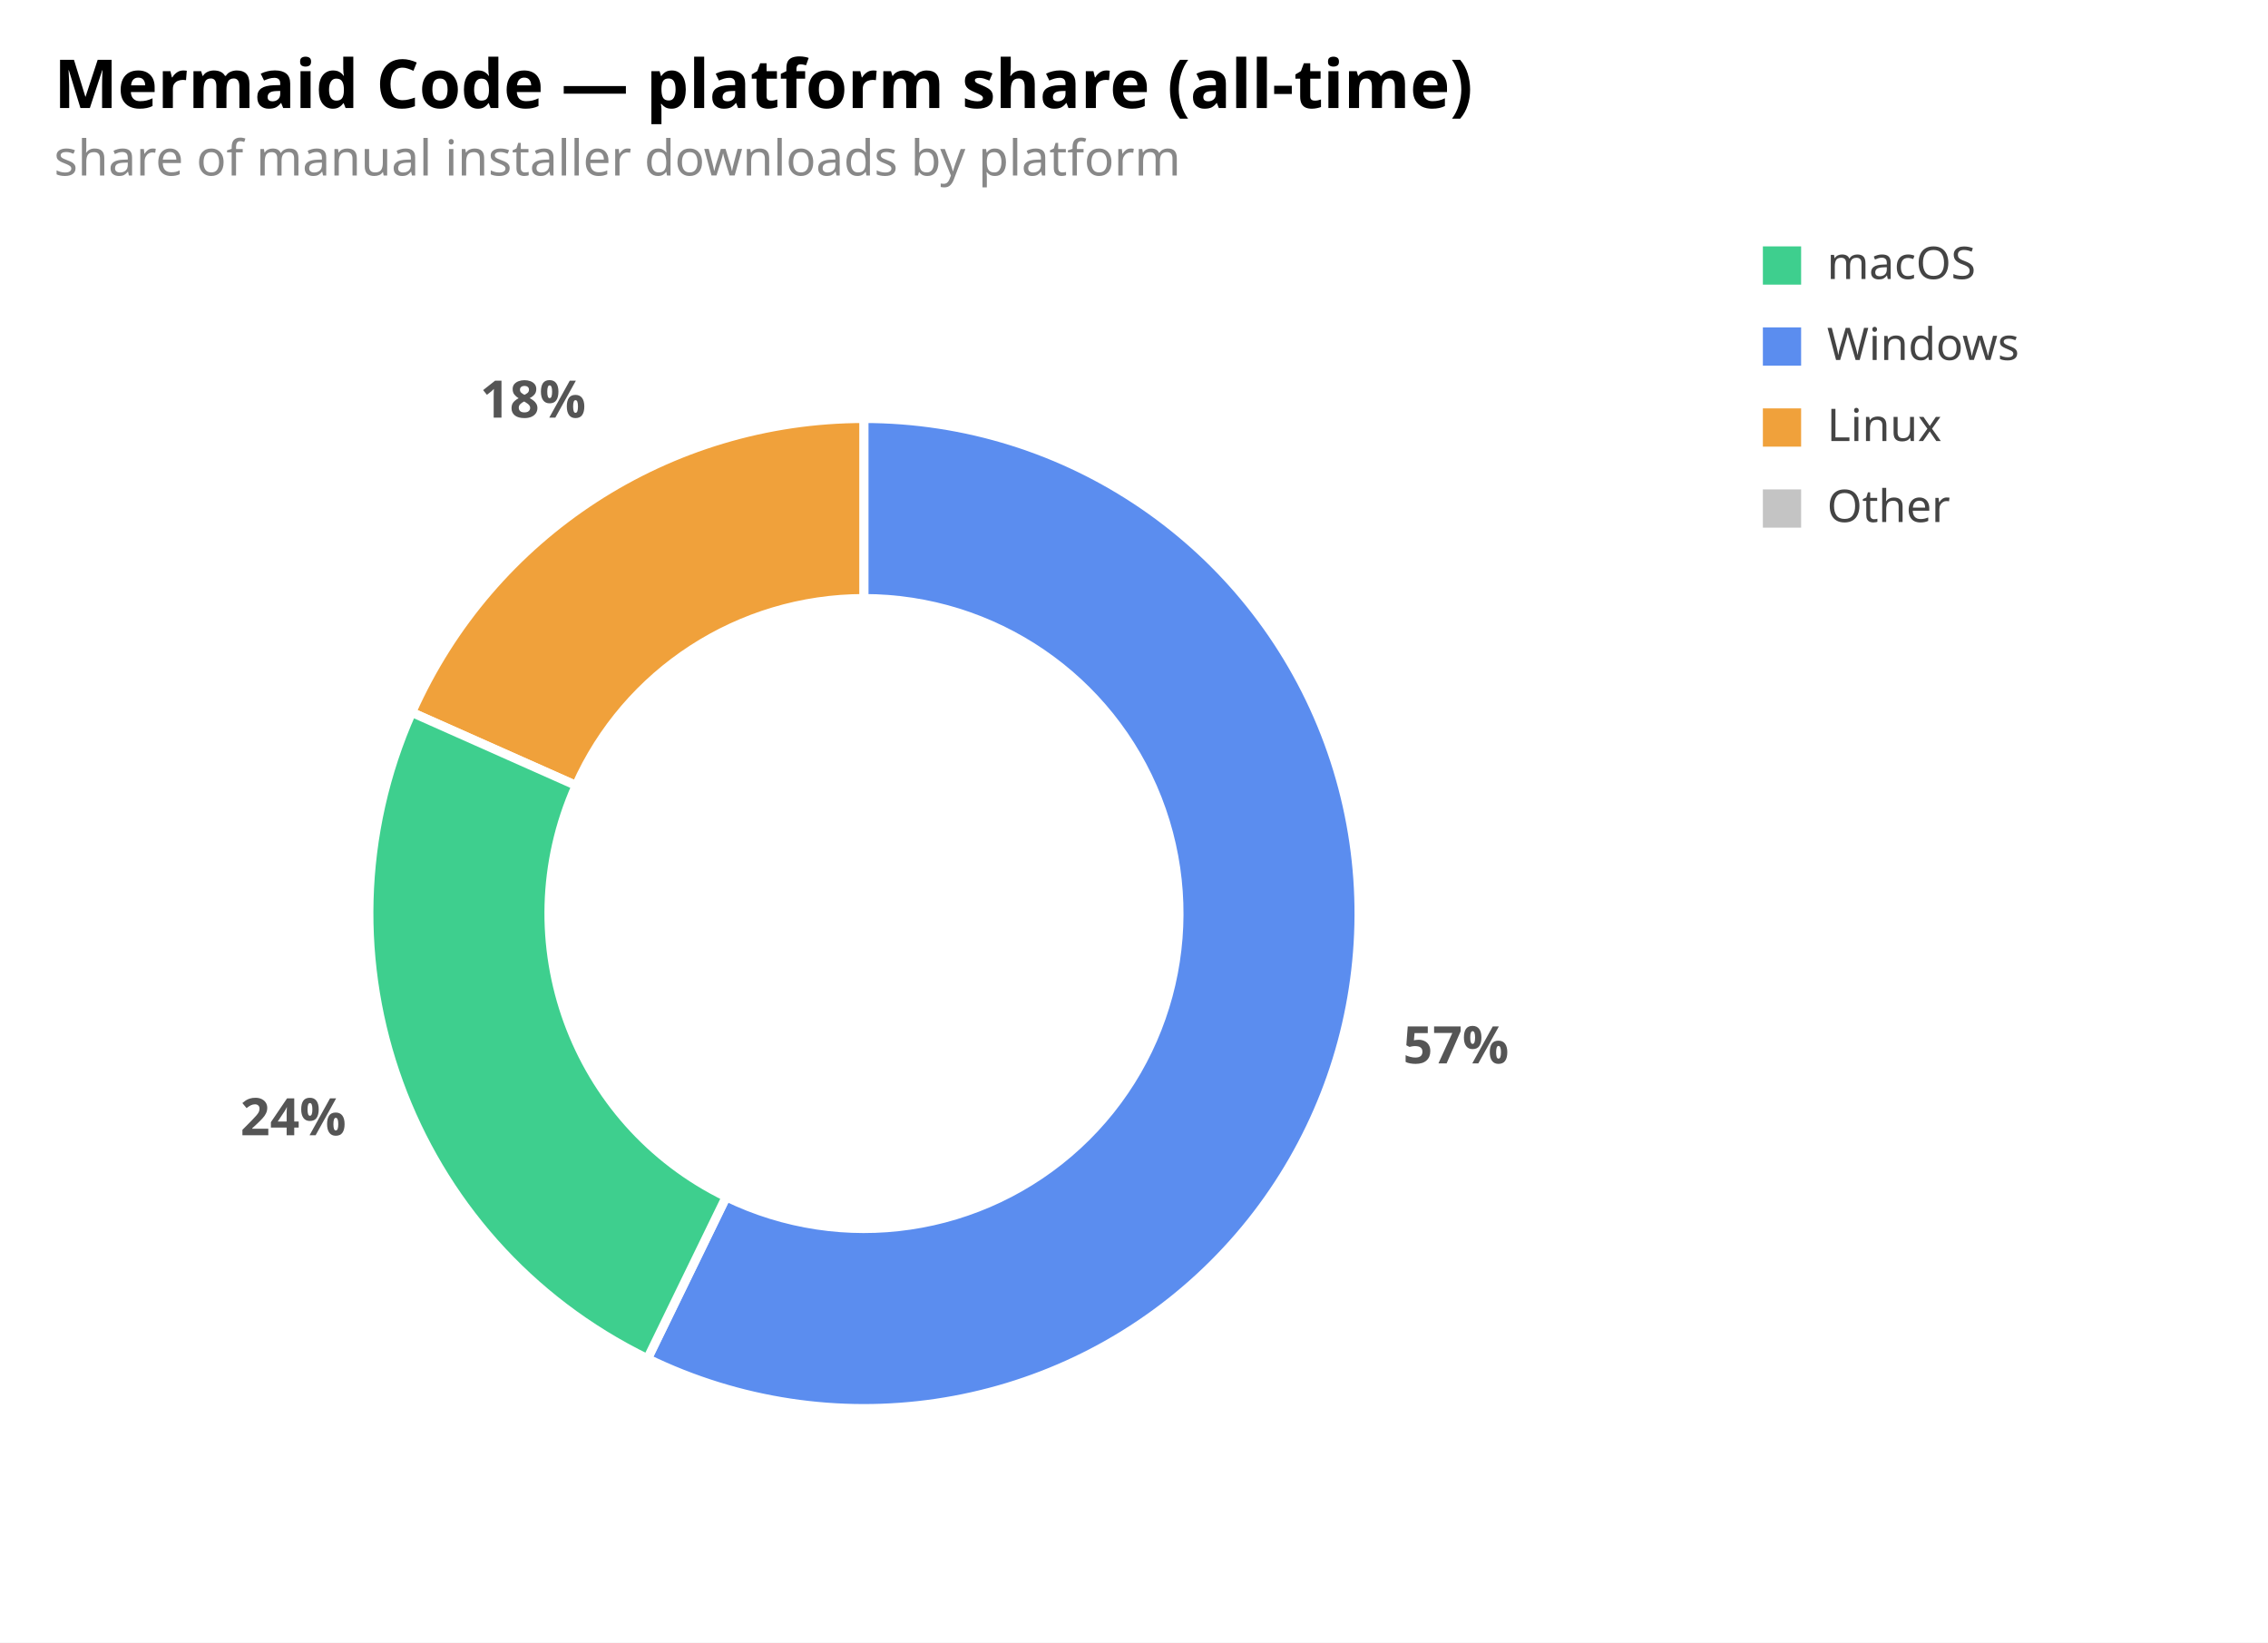
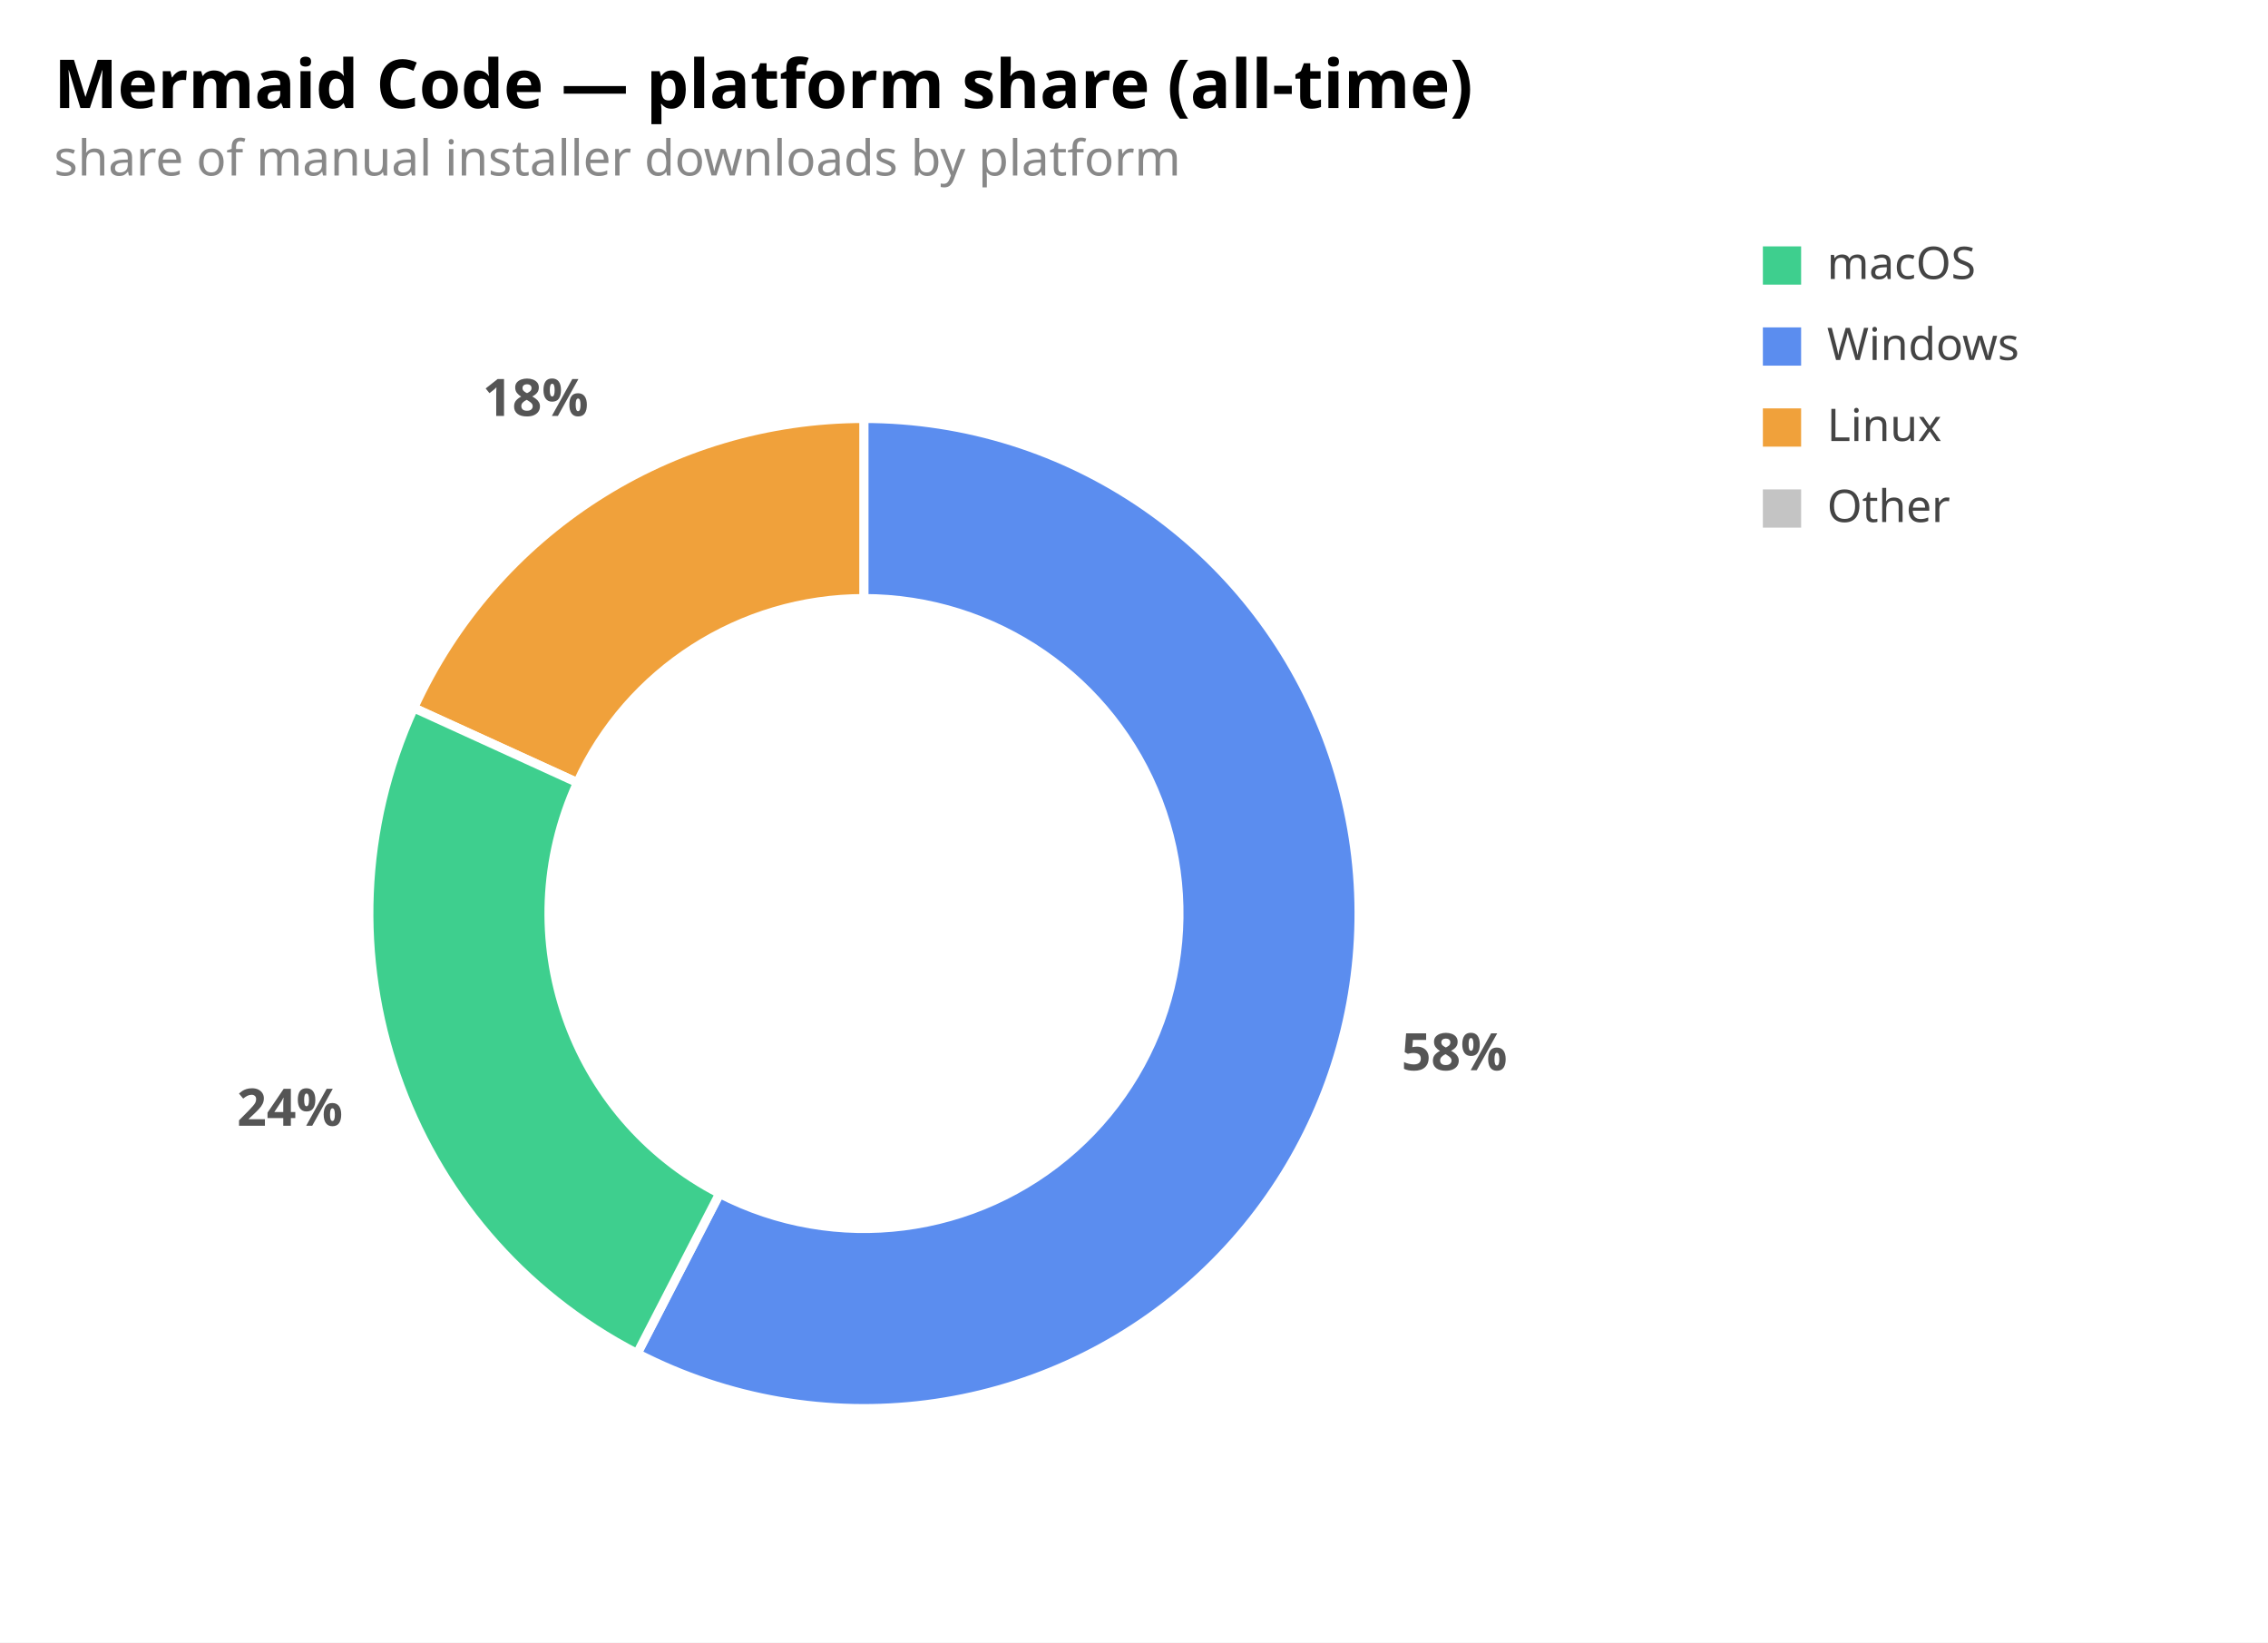
<svg xmlns="http://www.w3.org/2000/svg" version="1.1" class="marks" width="504" height="365" viewBox="0 0 504 365">
  <rect width="504" height="365" fill="white" />
  <g fill="none" stroke-miterlimit="4" transform="translate(12,53)">
    <g class="mark-group role-frame root" role="graphics-object" aria-roledescription="group mark container">
      <g transform="translate(0,0)">
        <path class="background" aria-hidden="true" d="M0,0h360v300h-360Z" />
        <g>
          <g class="mark-arc role-mark layer_0_marks" role="graphics-object" aria-roledescription="arc mark container">
-             <path aria-label="downloads: 84; platform: Linux" role="graphics-symbol" aria-roledescription="arc mark" transform="translate(180,150)" d="M0,-110A110,110,0,0,0,-100.51,-44.695L-63.961,-28.442A70,70,0,0,1,0,-70Z" fill="#f0a13b" stroke="white" stroke-width="2" />
-             <path aria-label="downloads: 262; platform: Windows" role="graphics-symbol" aria-roledescription="arc mark" transform="translate(180,150)" d="M-48.115,98.919A110,110,0,1,0,0,-110L0,-70A70,70,0,1,1,-30.619,62.948Z" fill="#5b8def" stroke="white" stroke-width="2" />
-             <path aria-label="downloads: 112; platform: macOS" role="graphics-symbol" aria-roledescription="arc mark" transform="translate(180,150)" d="M-100.51,-44.695A110,110,0,0,0,-48.115,98.919L-30.619,62.948A70,70,0,0,1,-63.961,-28.442Z" fill="#3ecf8e" stroke="white" stroke-width="2" />
+             <path aria-label="downloads: 84; platform: Linux" role="graphics-symbol" aria-roledescription="arc mark" transform="translate(180,150)" d="M0,-110A110,110,0,0,0,-100.06,-45.696L-63.674,-29.079A70,70,0,0,1,0,-70Z" fill="#f0a13b" stroke="white" stroke-width="2" />
+             <path aria-label="downloads: 266; platform: Windows" role="graphics-symbol" aria-roledescription="arc mark" transform="translate(180,150)" d="M-50.405,97.772A110,110,0,1,0,0,-110L0,-70A70,70,0,1,1,-32.076,62.218Z" fill="#5b8def" stroke="white" stroke-width="2" />
+             <path aria-label="downloads: 112; platform: macOS" role="graphics-symbol" aria-roledescription="arc mark" transform="translate(180,150)" d="M-100.06,-45.696A110,110,0,0,0,-50.405,97.772L-32.076,62.218A70,70,0,0,1,-63.674,-29.079Z" fill="#3ecf8e" stroke="white" stroke-width="2" />
          </g>
          <g class="mark-text role-mark layer_1_marks" role="graphics-object" aria-roledescription="text mark container">
-             <text aria-label="downloads: 84; platform: Linux; frac: 18%" role="graphics-symbol" aria-roledescription="text mark" text-anchor="middle" transform="translate(106.4478,39.79629)" font-family="sans-serif" font-size="11.5px" font-weight="600" fill="#555" opacity="1">18%</text>
-             <text aria-label="downloads: 262; platform: Windows; frac: 57%" role="graphics-symbol" aria-roledescription="text mark" text-anchor="middle" transform="translate(311.5561,183.2982)" font-family="sans-serif" font-size="11.5px" font-weight="600" fill="#555" opacity="1">57%</text>
-             <text aria-label="downloads: 112; platform: macOS; frac: 24%" role="graphics-symbol" aria-roledescription="text mark" text-anchor="middle" transform="translate(53.17672,199.2694)" font-family="sans-serif" font-size="11.5px" font-weight="600" fill="#555" opacity="1">24%</text>
+             <text aria-label="downloads: 84; platform: Linux; frac: 18%" role="graphics-symbol" aria-roledescription="text mark" text-anchor="middle" transform="translate(107.0135,39.43077)" font-family="sans-serif" font-size="11.5px" font-weight="600" fill="#555" opacity="1">18%</text>
+             <text aria-label="downloads: 266; platform: Windows; frac: 58%" role="graphics-symbol" aria-roledescription="text mark" text-anchor="middle" transform="translate(311.1946,184.8275)" font-family="sans-serif" font-size="11.5px" font-weight="600" fill="#555" opacity="1">58%</text>
+             <text aria-label="downloads: 112; platform: macOS; frac: 24%" role="graphics-symbol" aria-roledescription="text mark" text-anchor="middle" transform="translate(52.42489,197.1542)" font-family="sans-serif" font-size="11.5px" font-weight="600" fill="#555" opacity="1">24%</text>
          </g>
          <g class="mark-group role-legend" role="graphics-symbol" aria-roledescription="legend" aria-label="Symbol legend for fill color with 4 values: macOS, Windows, Linux, Other">
            <g transform="translate(378,0)">
              <path class="background" aria-hidden="true" d="M0,0h72v68h-72Z" pointer-events="none" />
              <g>
                <g class="mark-group role-legend-entry">
                  <g transform="translate(0,0)">
                    <path class="background" aria-hidden="true" d="M0,0h0v0h0Z" pointer-events="none" />
                    <g>
                      <g class="mark-group role-scope" role="graphics-object" aria-roledescription="group mark container">
                        <g transform="translate(0,0)">
                          <path class="background" aria-hidden="true" d="M0,0h72v14h-72Z" pointer-events="none" opacity="1" />
                          <g>
                            <g class="mark-symbol role-legend-symbol" pointer-events="none">
                              <path transform="translate(6,6)" d="M-5,-5h10v10h-10Z" fill="#3ecf8e" stroke="white" stroke-width="1.5" opacity="1" />
                            </g>
                            <g class="mark-text role-legend-label" pointer-events="none">
                              <text text-anchor="start" transform="translate(16,9)" font-family="sans-serif" font-size="10px" fill="#444" opacity="1">macOS</text>
                            </g>
                          </g>
                          <path class="foreground" aria-hidden="true" d="" pointer-events="none" display="none" />
                        </g>
                        <g transform="translate(0,18)">
                          <path class="background" aria-hidden="true" d="M0,0h72v14h-72Z" pointer-events="none" opacity="1" />
                          <g>
                            <g class="mark-symbol role-legend-symbol" pointer-events="none">
                              <path transform="translate(6,6)" d="M-5,-5h10v10h-10Z" fill="#5b8def" stroke="white" stroke-width="1.5" opacity="1" />
                            </g>
                            <g class="mark-text role-legend-label" pointer-events="none">
                              <text text-anchor="start" transform="translate(16,9)" font-family="sans-serif" font-size="10px" fill="#444" opacity="1">Windows</text>
                            </g>
                          </g>
                          <path class="foreground" aria-hidden="true" d="" pointer-events="none" display="none" />
                        </g>
                        <g transform="translate(0,36)">
                          <path class="background" aria-hidden="true" d="M0,0h72v14h-72Z" pointer-events="none" opacity="1" />
                          <g>
                            <g class="mark-symbol role-legend-symbol" pointer-events="none">
                              <path transform="translate(6,6)" d="M-5,-5h10v10h-10Z" fill="#f0a13b" stroke="white" stroke-width="1.5" opacity="1" />
                            </g>
                            <g class="mark-text role-legend-label" pointer-events="none">
                              <text text-anchor="start" transform="translate(16,9)" font-family="sans-serif" font-size="10px" fill="#444" opacity="1">Linux</text>
                            </g>
                          </g>
                          <path class="foreground" aria-hidden="true" d="" pointer-events="none" display="none" />
                        </g>
                        <g transform="translate(0,54)">
                          <path class="background" aria-hidden="true" d="M0,0h72v14h-72Z" pointer-events="none" opacity="1" />
                          <g>
                            <g class="mark-symbol role-legend-symbol" pointer-events="none">
                              <path transform="translate(6,6)" d="M-5,-5h10v10h-10Z" fill="#c4c4c4" stroke="white" stroke-width="1.5" opacity="1" />
                            </g>
                            <g class="mark-text role-legend-label" pointer-events="none">
                              <text text-anchor="start" transform="translate(16,9)" font-family="sans-serif" font-size="10px" fill="#444" opacity="1">Other</text>
                            </g>
                          </g>
                          <path class="foreground" aria-hidden="true" d="" pointer-events="none" display="none" />
                        </g>
                      </g>
                    </g>
                    <path class="foreground" aria-hidden="true" d="" pointer-events="none" display="none" />
                  </g>
                </g>
              </g>
              <path class="foreground" aria-hidden="true" d="" pointer-events="none" display="none" />
            </g>
          </g>
          <g class="mark-group role-title">
            <g transform="translate(0,-41)">
              <path class="background" aria-hidden="true" d="M0,0h0v0h0Z" pointer-events="none" />
              <g>
                <g class="mark-text role-title-text" role="graphics-symbol" aria-roledescription="title" aria-label="Title text 'Mermaid Code — platform share (all-time)'" pointer-events="none">
                  <text text-anchor="start" transform="translate(0,12)" font-family="sans-serif" font-size="15px" font-weight="600" fill="#000" opacity="1">Mermaid Code — platform share (all-time)</text>
                </g>
                <g class="mark-text role-title-subtitle" role="graphics-symbol" aria-roledescription="subtitle" aria-label="Subtitle text 'share of manual installer downloads by platform'" pointer-events="none">
                  <text text-anchor="start" transform="translate(0,27)" font-family="sans-serif" font-size="11px" fill="#888" opacity="1">share of manual installer downloads by platform</text>
                </g>
              </g>
              <path class="foreground" aria-hidden="true" d="" pointer-events="none" display="none" />
            </g>
          </g>
        </g>
        <path class="foreground" aria-hidden="true" d="" display="none" />
      </g>
    </g>
  </g>
</svg>
